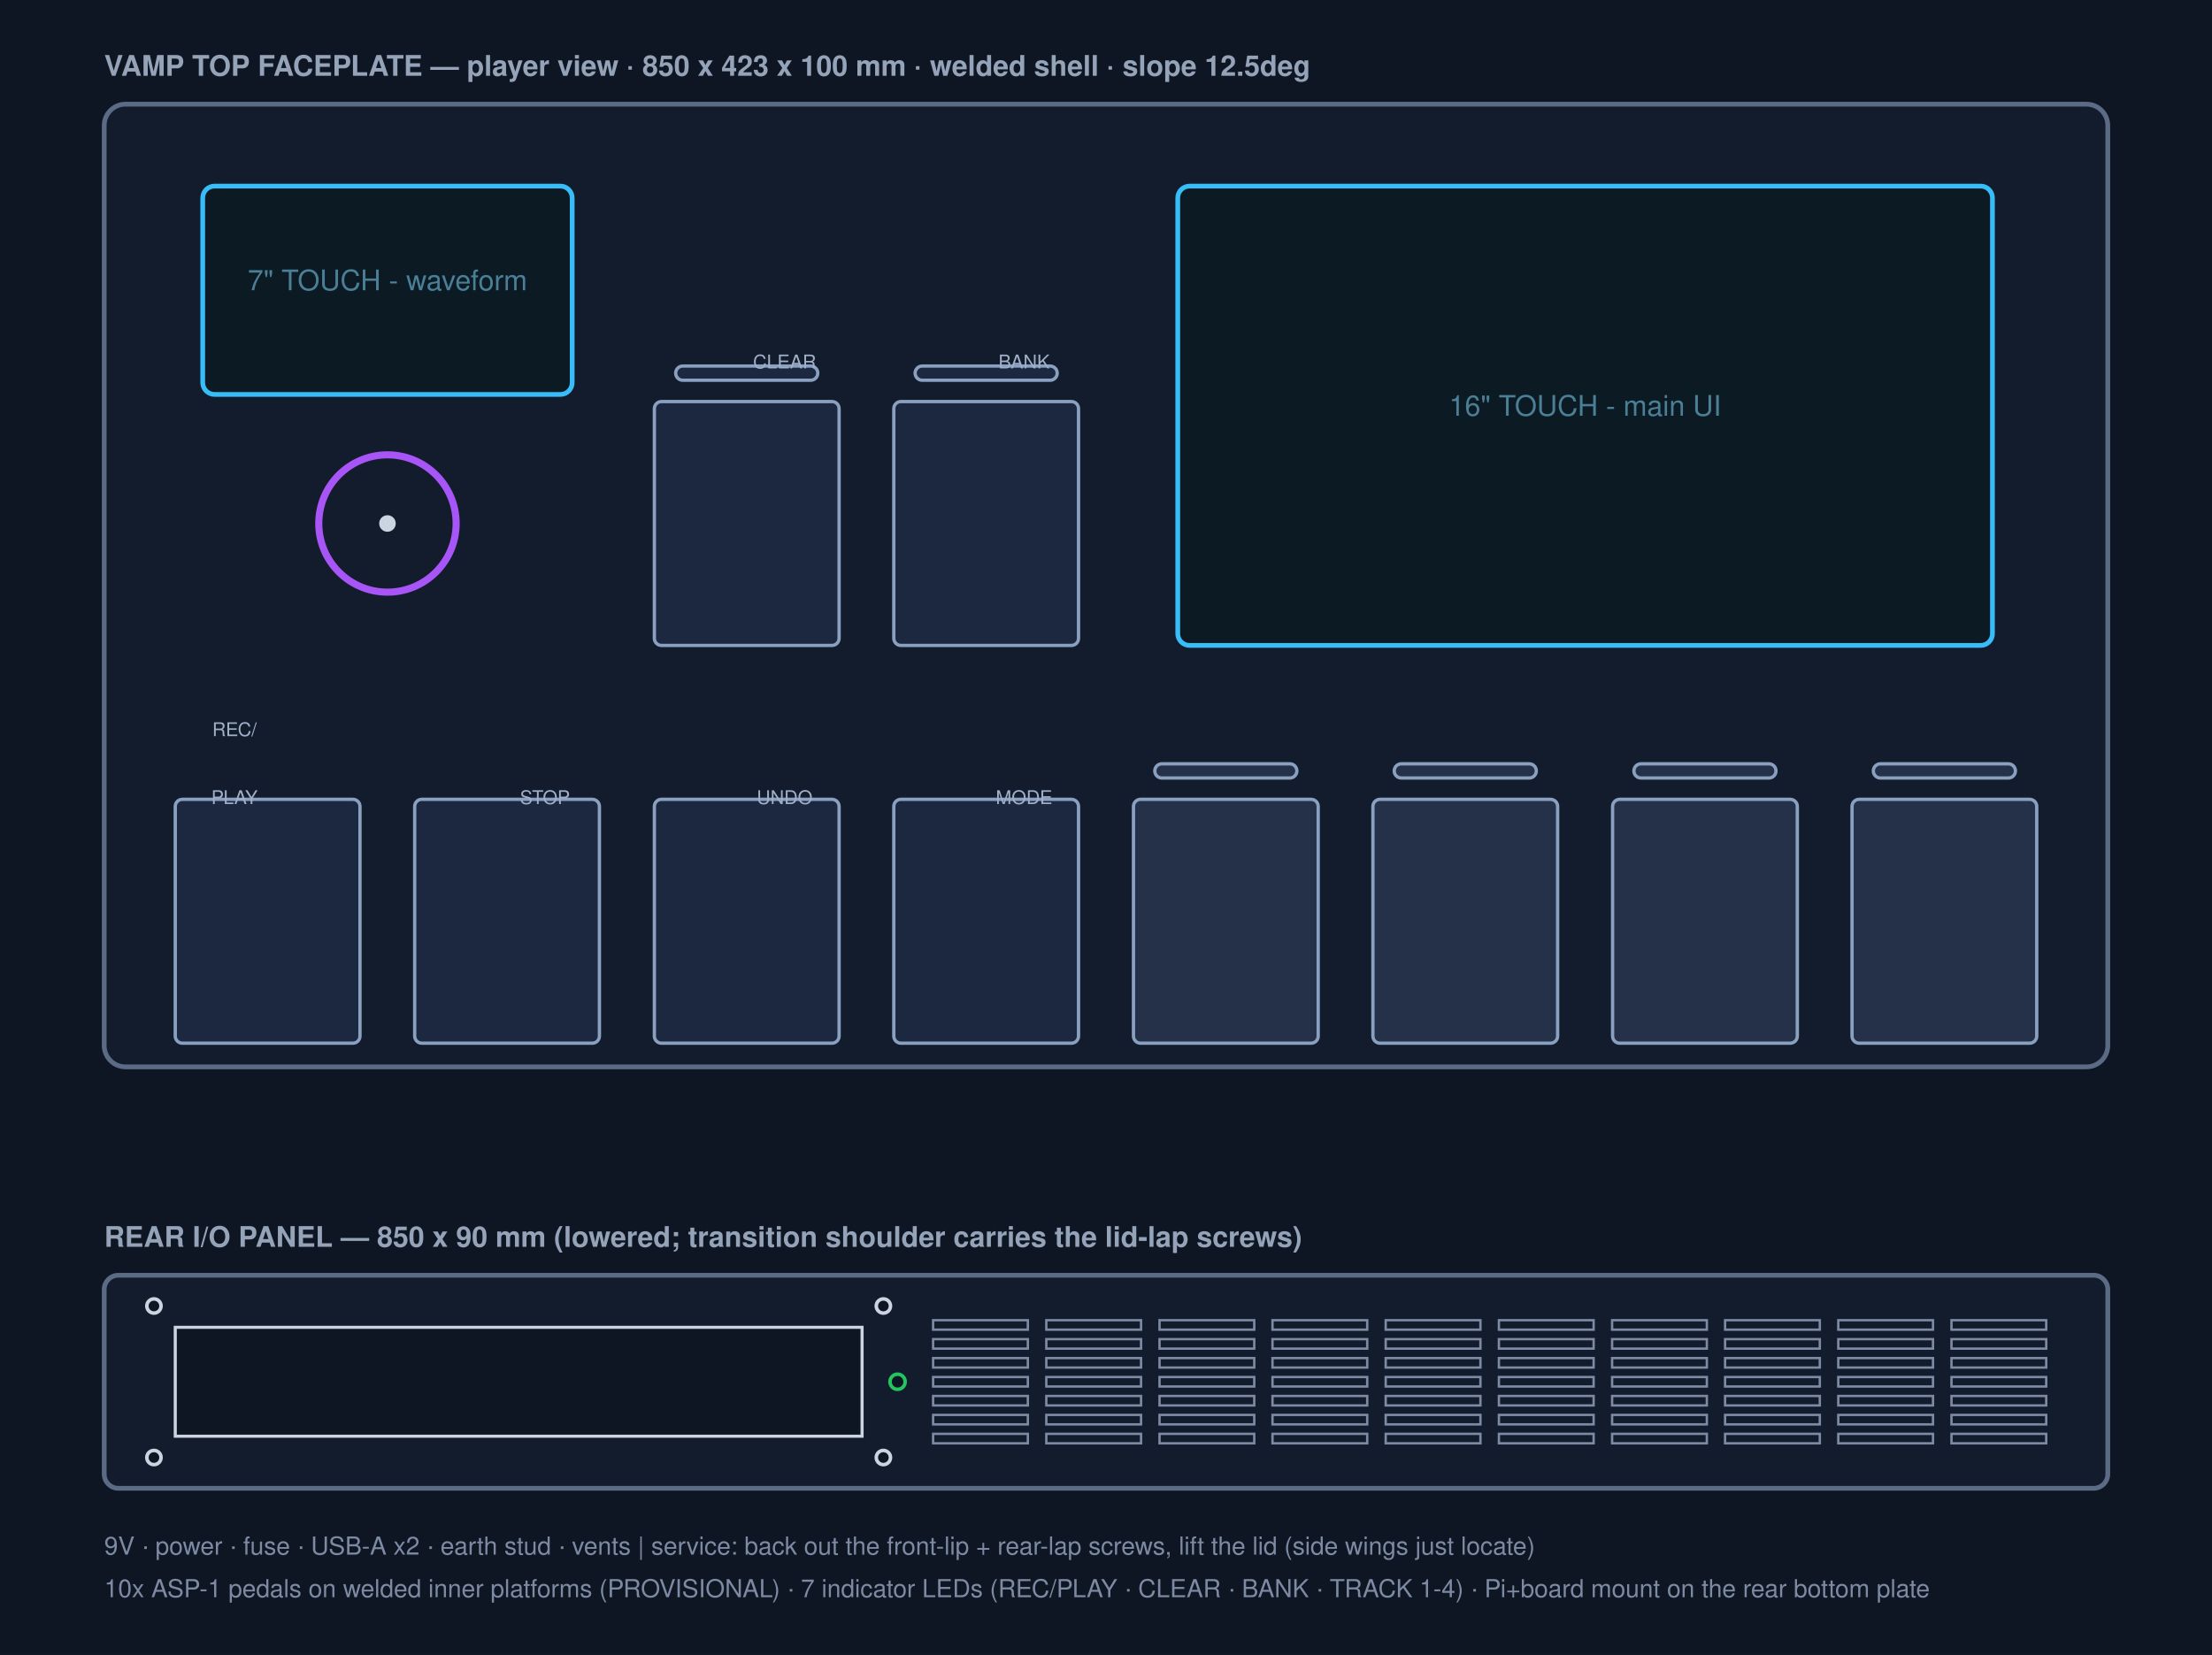
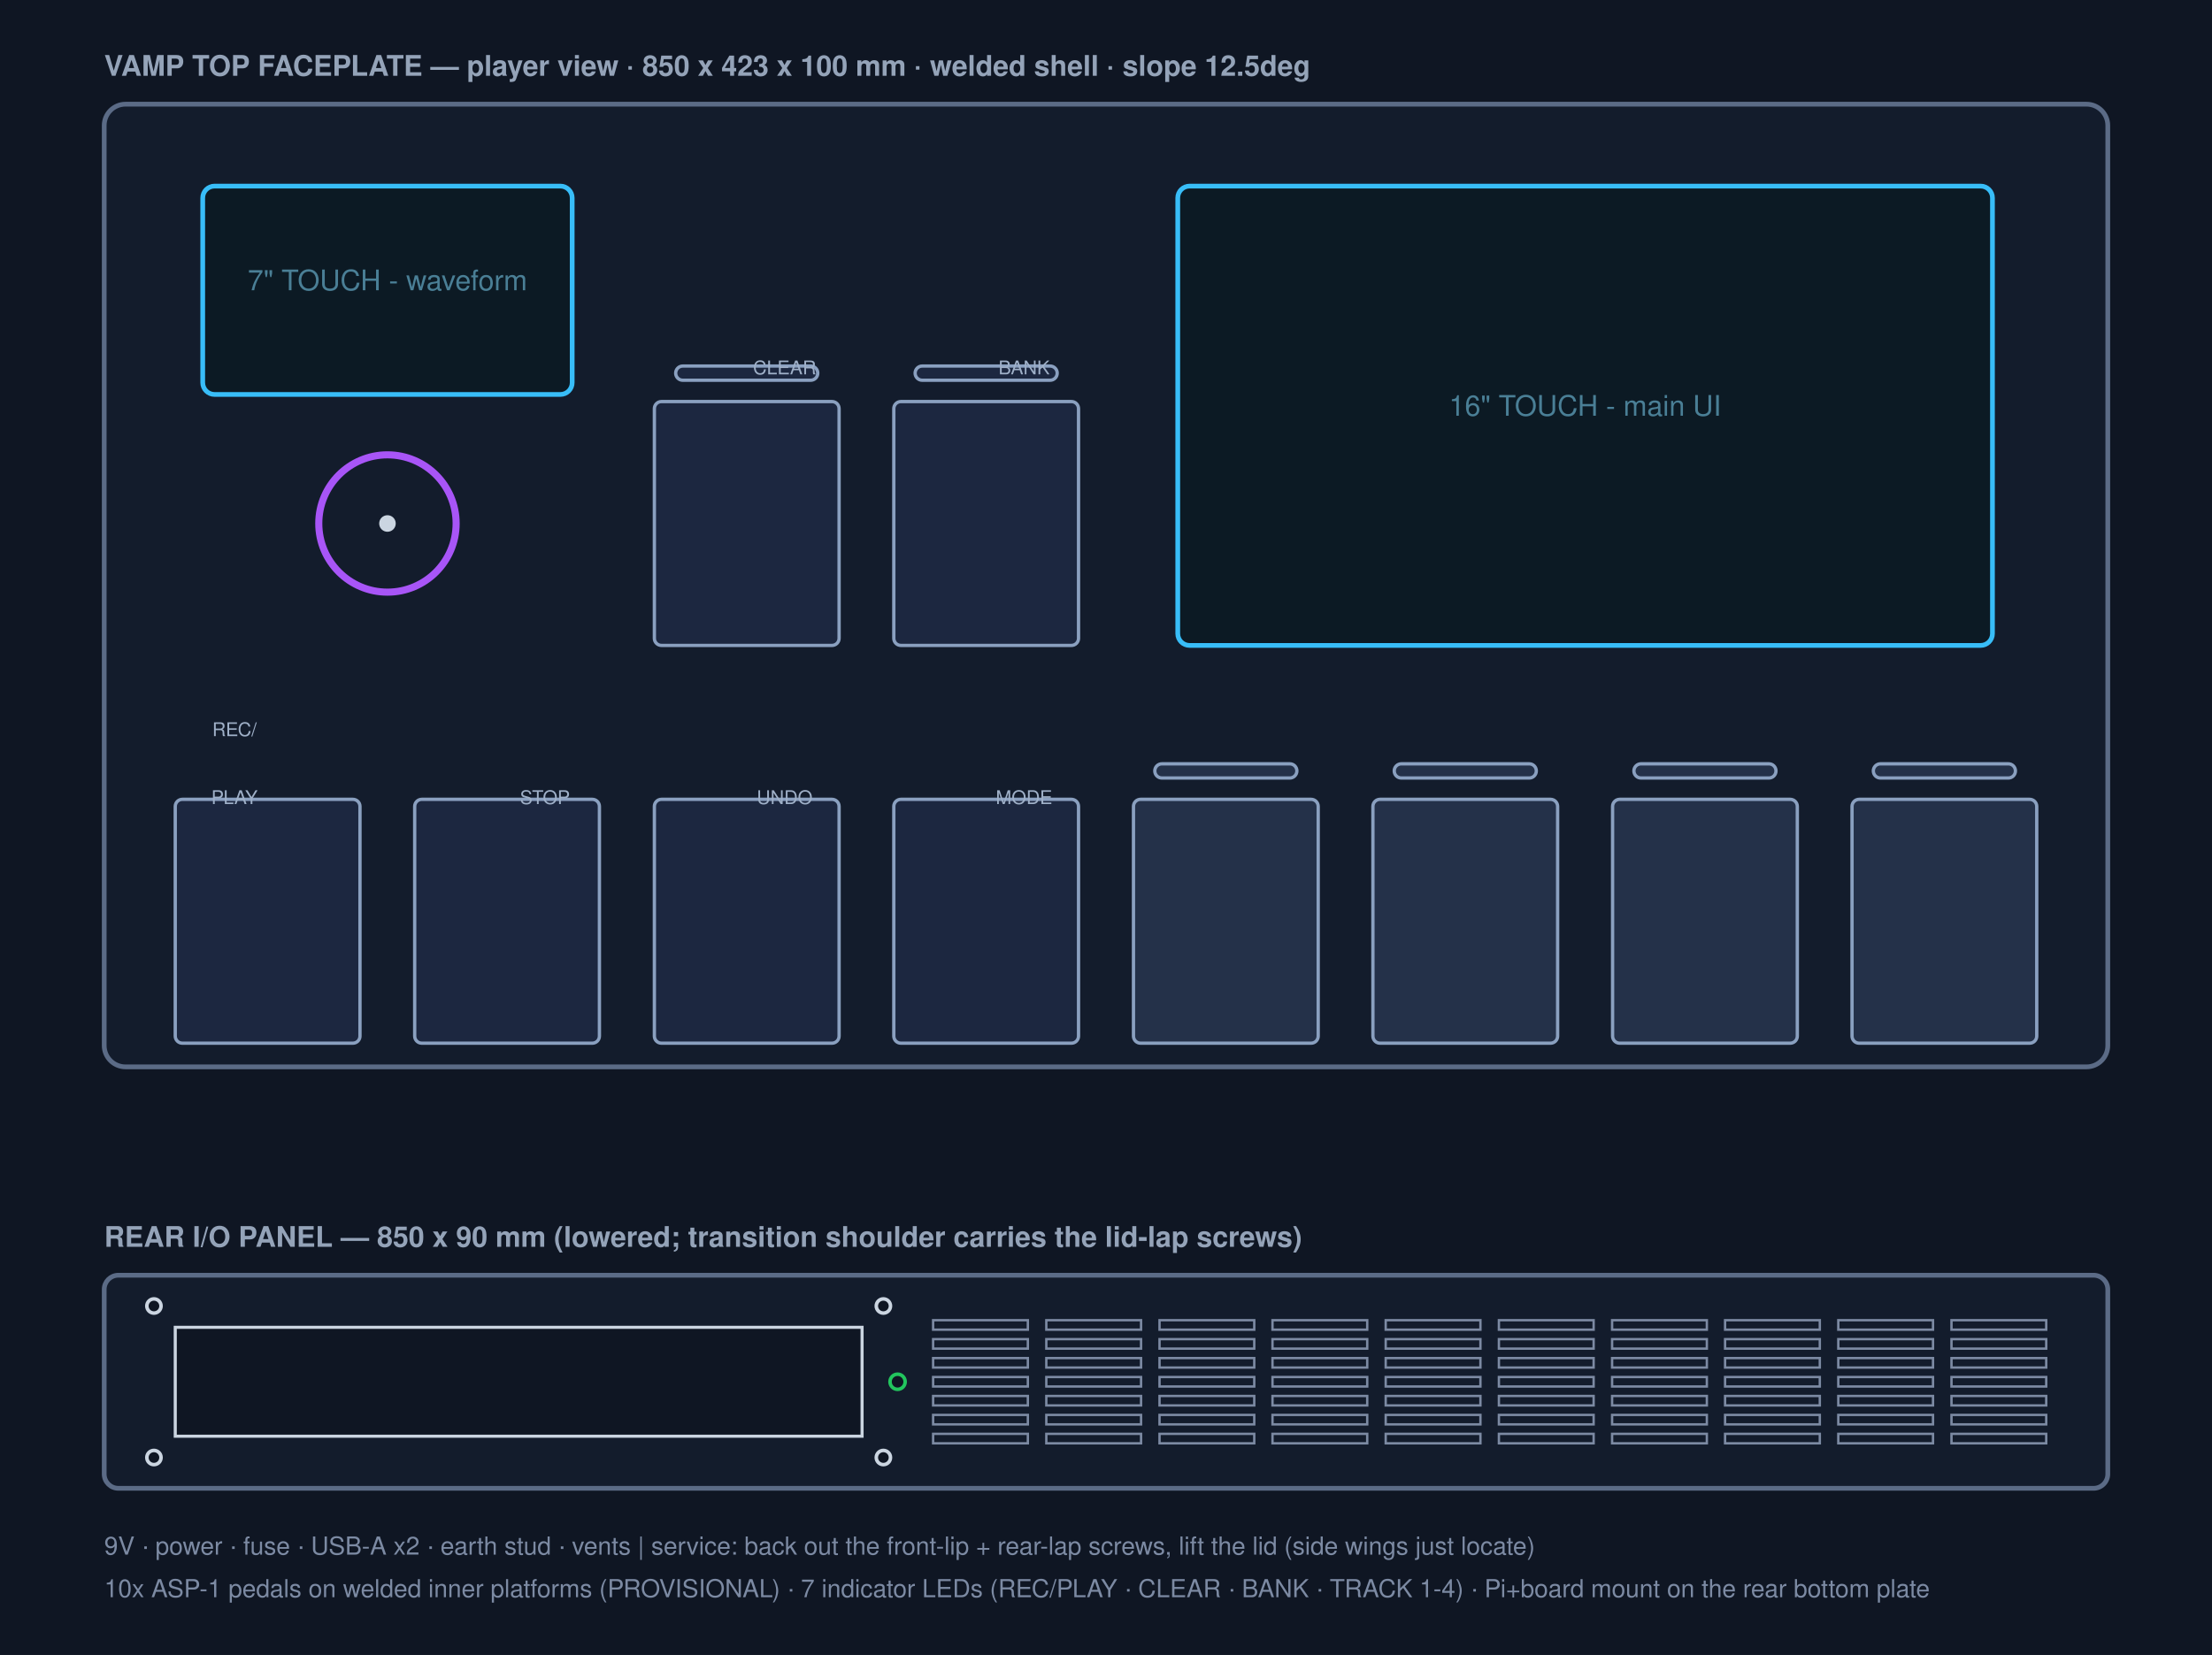
<svg xmlns="http://www.w3.org/2000/svg" viewBox="0 0 934 699" font-family="Helvetica,Arial,sans-serif">
  <rect width="934" height="699" fill="#0f1623" />
  <text x="44" y="32" fill="#94a3b8" font-size="12" font-weight="600">VAMP TOP FACEPLATE — player view · 850 x 423 x 100 mm · welded shell · slope 12.5deg</text>
  <rect x="44" y="44" width="846.0" height="406.6" rx="9" fill="#131c2c" stroke="#5b6b86" stroke-width="2" />
  <rect x="74.0" y="337.6" width="78.0" height="103.0" rx="3" fill="#1c2740" stroke="#8aa0c0" stroke-width="1.4" />
  <rect x="175.1" y="337.6" width="78.0" height="103.0" rx="3" fill="#1c2740" stroke="#8aa0c0" stroke-width="1.4" />
  <rect x="276.3" y="337.6" width="78.0" height="103.0" rx="3" fill="#1c2740" stroke="#8aa0c0" stroke-width="1.4" />
  <rect x="377.4" y="337.6" width="78.0" height="103.0" rx="3" fill="#1c2740" stroke="#8aa0c0" stroke-width="1.4" />
  <rect x="478.6" y="337.6" width="78.0" height="103.0" rx="3" fill="#243149" stroke="#8aa0c0" stroke-width="1.4" />
  <rect x="579.7" y="337.6" width="78.0" height="103.0" rx="3" fill="#243149" stroke="#8aa0c0" stroke-width="1.4" />
  <rect x="680.9" y="337.6" width="78.0" height="103.0" rx="3" fill="#243149" stroke="#8aa0c0" stroke-width="1.4" />
  <rect x="782.0" y="337.6" width="78.0" height="103.0" rx="3" fill="#243149" stroke="#8aa0c0" stroke-width="1.4" />
  <rect x="276.3" y="169.6" width="78.0" height="103.0" rx="3" fill="#1c2740" stroke="#8aa0c0" stroke-width="1.4" />
  <rect x="377.4" y="169.6" width="78.0" height="103.0" rx="3" fill="#1c2740" stroke="#8aa0c0" stroke-width="1.4" />
  <rect x="487.6" y="322.6" width="60.0" height="6.0" rx="3" fill="#243149" stroke="#8aa0c0" stroke-width="1.4" />
  <rect x="588.7" y="322.6" width="60.0" height="6.0" rx="3" fill="#243149" stroke="#8aa0c0" stroke-width="1.4" />
  <rect x="689.9" y="322.6" width="60.0" height="6.0" rx="3" fill="#243149" stroke="#8aa0c0" stroke-width="1.4" />
  <rect x="791.0" y="322.6" width="60.0" height="6.0" rx="3" fill="#243149" stroke="#8aa0c0" stroke-width="1.4" />
  <rect x="285.3" y="154.6" width="60.0" height="6.0" rx="3" fill="#1c2740" stroke="#8aa0c0" stroke-width="1.4" />
  <rect x="386.4" y="154.6" width="60.0" height="6.0" rx="3" fill="#1c2740" stroke="#8aa0c0" stroke-width="1.4" />
  <rect x="85.6" y="78.6" width="156.0" height="88.0" rx="5" fill="#0c1a24" stroke="#38bdf8" stroke-width="2" />
  <text x="163.6" y="122.6" fill="#4a7f96" font-size="12" text-anchor="middle">7" TOUCH - waveform</text>
  <rect x="497.3" y="78.6" width="344.0" height="194.0" rx="5" fill="#0c1a24" stroke="#38bdf8" stroke-width="2" />
  <text x="669.3" y="175.6" fill="#4a7f96" font-size="12" text-anchor="middle">16" TOUCH - main UI</text>
  <circle cx="163.6" cy="221.1" r="29.0" fill="none" stroke="#a855f7" stroke-width="3" />
  <circle cx="163.6" cy="221.1" r="3.5" fill="#cbd5e1" />
  <text x="99.0" y="310.9" fill="#9fb0c8" font-size="8" text-anchor="middle">REC/</text>
  <text x="99.0" y="339.6" fill="#9fb0c8" font-size="8" text-anchor="middle">PLAY</text>
  <text x="230.1" y="339.6" fill="#9fb0c8" font-size="8" text-anchor="middle">STOP</text>
  <text x="331.3" y="339.6" fill="#9fb0c8" font-size="8" text-anchor="middle">UNDO</text>
  <text x="432.4" y="339.6" fill="#9fb0c8" font-size="8" text-anchor="middle">MODE</text>
-   <text x="331.3" y="155.6" fill="#9fb0c8" font-size="8" text-anchor="middle">CLEAR</text>
-   <text x="432.4" y="155.6" fill="#9fb0c8" font-size="8" text-anchor="middle">BANK</text>
+   <text x="331.3" y="158.1" fill="#9fb0c8" font-size="8" text-anchor="middle">CLEAR</text>
+   <text x="432.4" y="158.1" fill="#9fb0c8" font-size="8" text-anchor="middle">BANK</text>
  <text x="44" y="526.6" fill="#94a3b8" font-size="12" font-weight="600">REAR I/O PANEL — 850 x 90 mm (lowered; transition shoulder carries the lid-lap screws)</text>
  <rect x="44" y="538.6" width="846.0" height="90.0" rx="6" fill="#131c2c" stroke="#5b6b86" stroke-width="2" />
  <rect x="74.0" y="560.6" width="290.0" height="46.0" fill="#0f1623" stroke="#cbd5e1" stroke-width="1.3" />
  <circle cx="65.0" cy="615.6" r="3.0" fill="#0f1623" stroke="#cbd5e1" stroke-width="1.5" />
  <circle cx="65.0" cy="551.6" r="3.0" fill="#0f1623" stroke="#cbd5e1" stroke-width="1.5" />
  <circle cx="373.0" cy="615.6" r="3.0" fill="#0f1623" stroke="#cbd5e1" stroke-width="1.5" />
  <circle cx="373.0" cy="551.6" r="3.0" fill="#0f1623" stroke="#cbd5e1" stroke-width="1.5" />
  <circle cx="379.0" cy="583.6" r="3.2" fill="#0f1623" stroke="#22c55e" stroke-width="1.5" />
  <rect x="394.0" y="605.6" width="40.0" height="4.0" fill="none" stroke="#7c8aa3" stroke-width="1" />
  <rect x="441.8" y="605.6" width="40.0" height="4.0" fill="none" stroke="#7c8aa3" stroke-width="1" />
  <rect x="489.6" y="605.6" width="40.0" height="4.0" fill="none" stroke="#7c8aa3" stroke-width="1" />
  <rect x="537.3" y="605.6" width="40.0" height="4.0" fill="none" stroke="#7c8aa3" stroke-width="1" />
  <rect x="585.1" y="605.6" width="40.0" height="4.0" fill="none" stroke="#7c8aa3" stroke-width="1" />
  <rect x="632.9" y="605.6" width="40.0" height="4.0" fill="none" stroke="#7c8aa3" stroke-width="1" />
  <rect x="680.7" y="605.6" width="40.0" height="4.0" fill="none" stroke="#7c8aa3" stroke-width="1" />
  <rect x="728.4" y="605.6" width="40.0" height="4.0" fill="none" stroke="#7c8aa3" stroke-width="1" />
  <rect x="776.2" y="605.6" width="40.0" height="4.0" fill="none" stroke="#7c8aa3" stroke-width="1" />
  <rect x="824.0" y="605.6" width="40.0" height="4.0" fill="none" stroke="#7c8aa3" stroke-width="1" />
  <rect x="394.0" y="597.6" width="40.0" height="4.0" fill="none" stroke="#7c8aa3" stroke-width="1" />
  <rect x="441.8" y="597.6" width="40.0" height="4.0" fill="none" stroke="#7c8aa3" stroke-width="1" />
  <rect x="489.6" y="597.6" width="40.0" height="4.0" fill="none" stroke="#7c8aa3" stroke-width="1" />
  <rect x="537.3" y="597.6" width="40.0" height="4.0" fill="none" stroke="#7c8aa3" stroke-width="1" />
  <rect x="585.1" y="597.6" width="40.0" height="4.0" fill="none" stroke="#7c8aa3" stroke-width="1" />
  <rect x="632.9" y="597.6" width="40.0" height="4.0" fill="none" stroke="#7c8aa3" stroke-width="1" />
  <rect x="680.7" y="597.6" width="40.0" height="4.0" fill="none" stroke="#7c8aa3" stroke-width="1" />
  <rect x="728.4" y="597.6" width="40.0" height="4.0" fill="none" stroke="#7c8aa3" stroke-width="1" />
  <rect x="776.2" y="597.6" width="40.0" height="4.0" fill="none" stroke="#7c8aa3" stroke-width="1" />
  <rect x="824.0" y="597.6" width="40.0" height="4.0" fill="none" stroke="#7c8aa3" stroke-width="1" />
  <rect x="394.0" y="589.6" width="40.0" height="4.0" fill="none" stroke="#7c8aa3" stroke-width="1" />
  <rect x="441.8" y="589.6" width="40.0" height="4.0" fill="none" stroke="#7c8aa3" stroke-width="1" />
  <rect x="489.6" y="589.6" width="40.0" height="4.0" fill="none" stroke="#7c8aa3" stroke-width="1" />
  <rect x="537.3" y="589.6" width="40.0" height="4.0" fill="none" stroke="#7c8aa3" stroke-width="1" />
  <rect x="585.1" y="589.6" width="40.0" height="4.0" fill="none" stroke="#7c8aa3" stroke-width="1" />
  <rect x="632.9" y="589.6" width="40.0" height="4.0" fill="none" stroke="#7c8aa3" stroke-width="1" />
  <rect x="680.7" y="589.6" width="40.0" height="4.0" fill="none" stroke="#7c8aa3" stroke-width="1" />
  <rect x="728.4" y="589.6" width="40.0" height="4.0" fill="none" stroke="#7c8aa3" stroke-width="1" />
  <rect x="776.2" y="589.6" width="40.0" height="4.0" fill="none" stroke="#7c8aa3" stroke-width="1" />
  <rect x="824.0" y="589.6" width="40.0" height="4.0" fill="none" stroke="#7c8aa3" stroke-width="1" />
  <rect x="394.0" y="581.6" width="40.0" height="4.0" fill="none" stroke="#7c8aa3" stroke-width="1" />
  <rect x="441.8" y="581.6" width="40.0" height="4.0" fill="none" stroke="#7c8aa3" stroke-width="1" />
  <rect x="489.6" y="581.6" width="40.0" height="4.0" fill="none" stroke="#7c8aa3" stroke-width="1" />
  <rect x="537.3" y="581.6" width="40.0" height="4.0" fill="none" stroke="#7c8aa3" stroke-width="1" />
  <rect x="585.1" y="581.6" width="40.0" height="4.0" fill="none" stroke="#7c8aa3" stroke-width="1" />
  <rect x="632.9" y="581.6" width="40.0" height="4.0" fill="none" stroke="#7c8aa3" stroke-width="1" />
  <rect x="680.7" y="581.6" width="40.0" height="4.0" fill="none" stroke="#7c8aa3" stroke-width="1" />
  <rect x="728.4" y="581.6" width="40.0" height="4.0" fill="none" stroke="#7c8aa3" stroke-width="1" />
  <rect x="776.2" y="581.6" width="40.0" height="4.0" fill="none" stroke="#7c8aa3" stroke-width="1" />
  <rect x="824.0" y="581.6" width="40.0" height="4.0" fill="none" stroke="#7c8aa3" stroke-width="1" />
  <rect x="394.0" y="573.6" width="40.0" height="4.0" fill="none" stroke="#7c8aa3" stroke-width="1" />
  <rect x="441.8" y="573.6" width="40.0" height="4.0" fill="none" stroke="#7c8aa3" stroke-width="1" />
  <rect x="489.6" y="573.6" width="40.0" height="4.0" fill="none" stroke="#7c8aa3" stroke-width="1" />
  <rect x="537.3" y="573.6" width="40.0" height="4.0" fill="none" stroke="#7c8aa3" stroke-width="1" />
  <rect x="585.1" y="573.6" width="40.0" height="4.0" fill="none" stroke="#7c8aa3" stroke-width="1" />
  <rect x="632.9" y="573.6" width="40.0" height="4.0" fill="none" stroke="#7c8aa3" stroke-width="1" />
  <rect x="680.7" y="573.6" width="40.0" height="4.0" fill="none" stroke="#7c8aa3" stroke-width="1" />
  <rect x="728.4" y="573.6" width="40.0" height="4.0" fill="none" stroke="#7c8aa3" stroke-width="1" />
  <rect x="776.2" y="573.6" width="40.0" height="4.0" fill="none" stroke="#7c8aa3" stroke-width="1" />
  <rect x="824.0" y="573.6" width="40.0" height="4.0" fill="none" stroke="#7c8aa3" stroke-width="1" />
  <rect x="394.0" y="565.6" width="40.0" height="4.0" fill="none" stroke="#7c8aa3" stroke-width="1" />
  <rect x="441.8" y="565.6" width="40.0" height="4.0" fill="none" stroke="#7c8aa3" stroke-width="1" />
  <rect x="489.6" y="565.6" width="40.0" height="4.0" fill="none" stroke="#7c8aa3" stroke-width="1" />
  <rect x="537.3" y="565.6" width="40.0" height="4.0" fill="none" stroke="#7c8aa3" stroke-width="1" />
  <rect x="585.1" y="565.6" width="40.0" height="4.0" fill="none" stroke="#7c8aa3" stroke-width="1" />
  <rect x="632.9" y="565.6" width="40.0" height="4.0" fill="none" stroke="#7c8aa3" stroke-width="1" />
  <rect x="680.7" y="565.6" width="40.0" height="4.0" fill="none" stroke="#7c8aa3" stroke-width="1" />
  <rect x="728.4" y="565.6" width="40.0" height="4.0" fill="none" stroke="#7c8aa3" stroke-width="1" />
  <rect x="776.2" y="565.6" width="40.0" height="4.0" fill="none" stroke="#7c8aa3" stroke-width="1" />
  <rect x="824.0" y="565.6" width="40.0" height="4.0" fill="none" stroke="#7c8aa3" stroke-width="1" />
  <rect x="394.0" y="557.6" width="40.0" height="4.0" fill="none" stroke="#7c8aa3" stroke-width="1" />
  <rect x="441.8" y="557.6" width="40.0" height="4.0" fill="none" stroke="#7c8aa3" stroke-width="1" />
  <rect x="489.6" y="557.6" width="40.0" height="4.0" fill="none" stroke="#7c8aa3" stroke-width="1" />
  <rect x="537.3" y="557.6" width="40.0" height="4.0" fill="none" stroke="#7c8aa3" stroke-width="1" />
  <rect x="585.1" y="557.6" width="40.0" height="4.0" fill="none" stroke="#7c8aa3" stroke-width="1" />
  <rect x="632.9" y="557.6" width="40.0" height="4.0" fill="none" stroke="#7c8aa3" stroke-width="1" />
  <rect x="680.7" y="557.6" width="40.0" height="4.0" fill="none" stroke="#7c8aa3" stroke-width="1" />
  <rect x="728.4" y="557.6" width="40.0" height="4.0" fill="none" stroke="#7c8aa3" stroke-width="1" />
  <rect x="776.2" y="557.6" width="40.0" height="4.0" fill="none" stroke="#7c8aa3" stroke-width="1" />
  <rect x="824.0" y="557.6" width="40.0" height="4.0" fill="none" stroke="#7c8aa3" stroke-width="1" />
  <text x="44" y="656.6" fill="#7c8aa3" font-size="10.5">9V · power · fuse · USB-A x2 · earth stud · vents   |   service: back out the front-lip + rear-lap screws, lift the lid (side wings just locate)</text>
  <text x="44" y="674.6" fill="#7c8aa3" font-size="10.5">10x ASP-1 pedals on welded inner platforms (PROVISIONAL) · 7 indicator LEDs (REC/PLAY · CLEAR · BANK · TRACK 1-4) · Pi+board mount on the rear bottom plate</text>
</svg>
